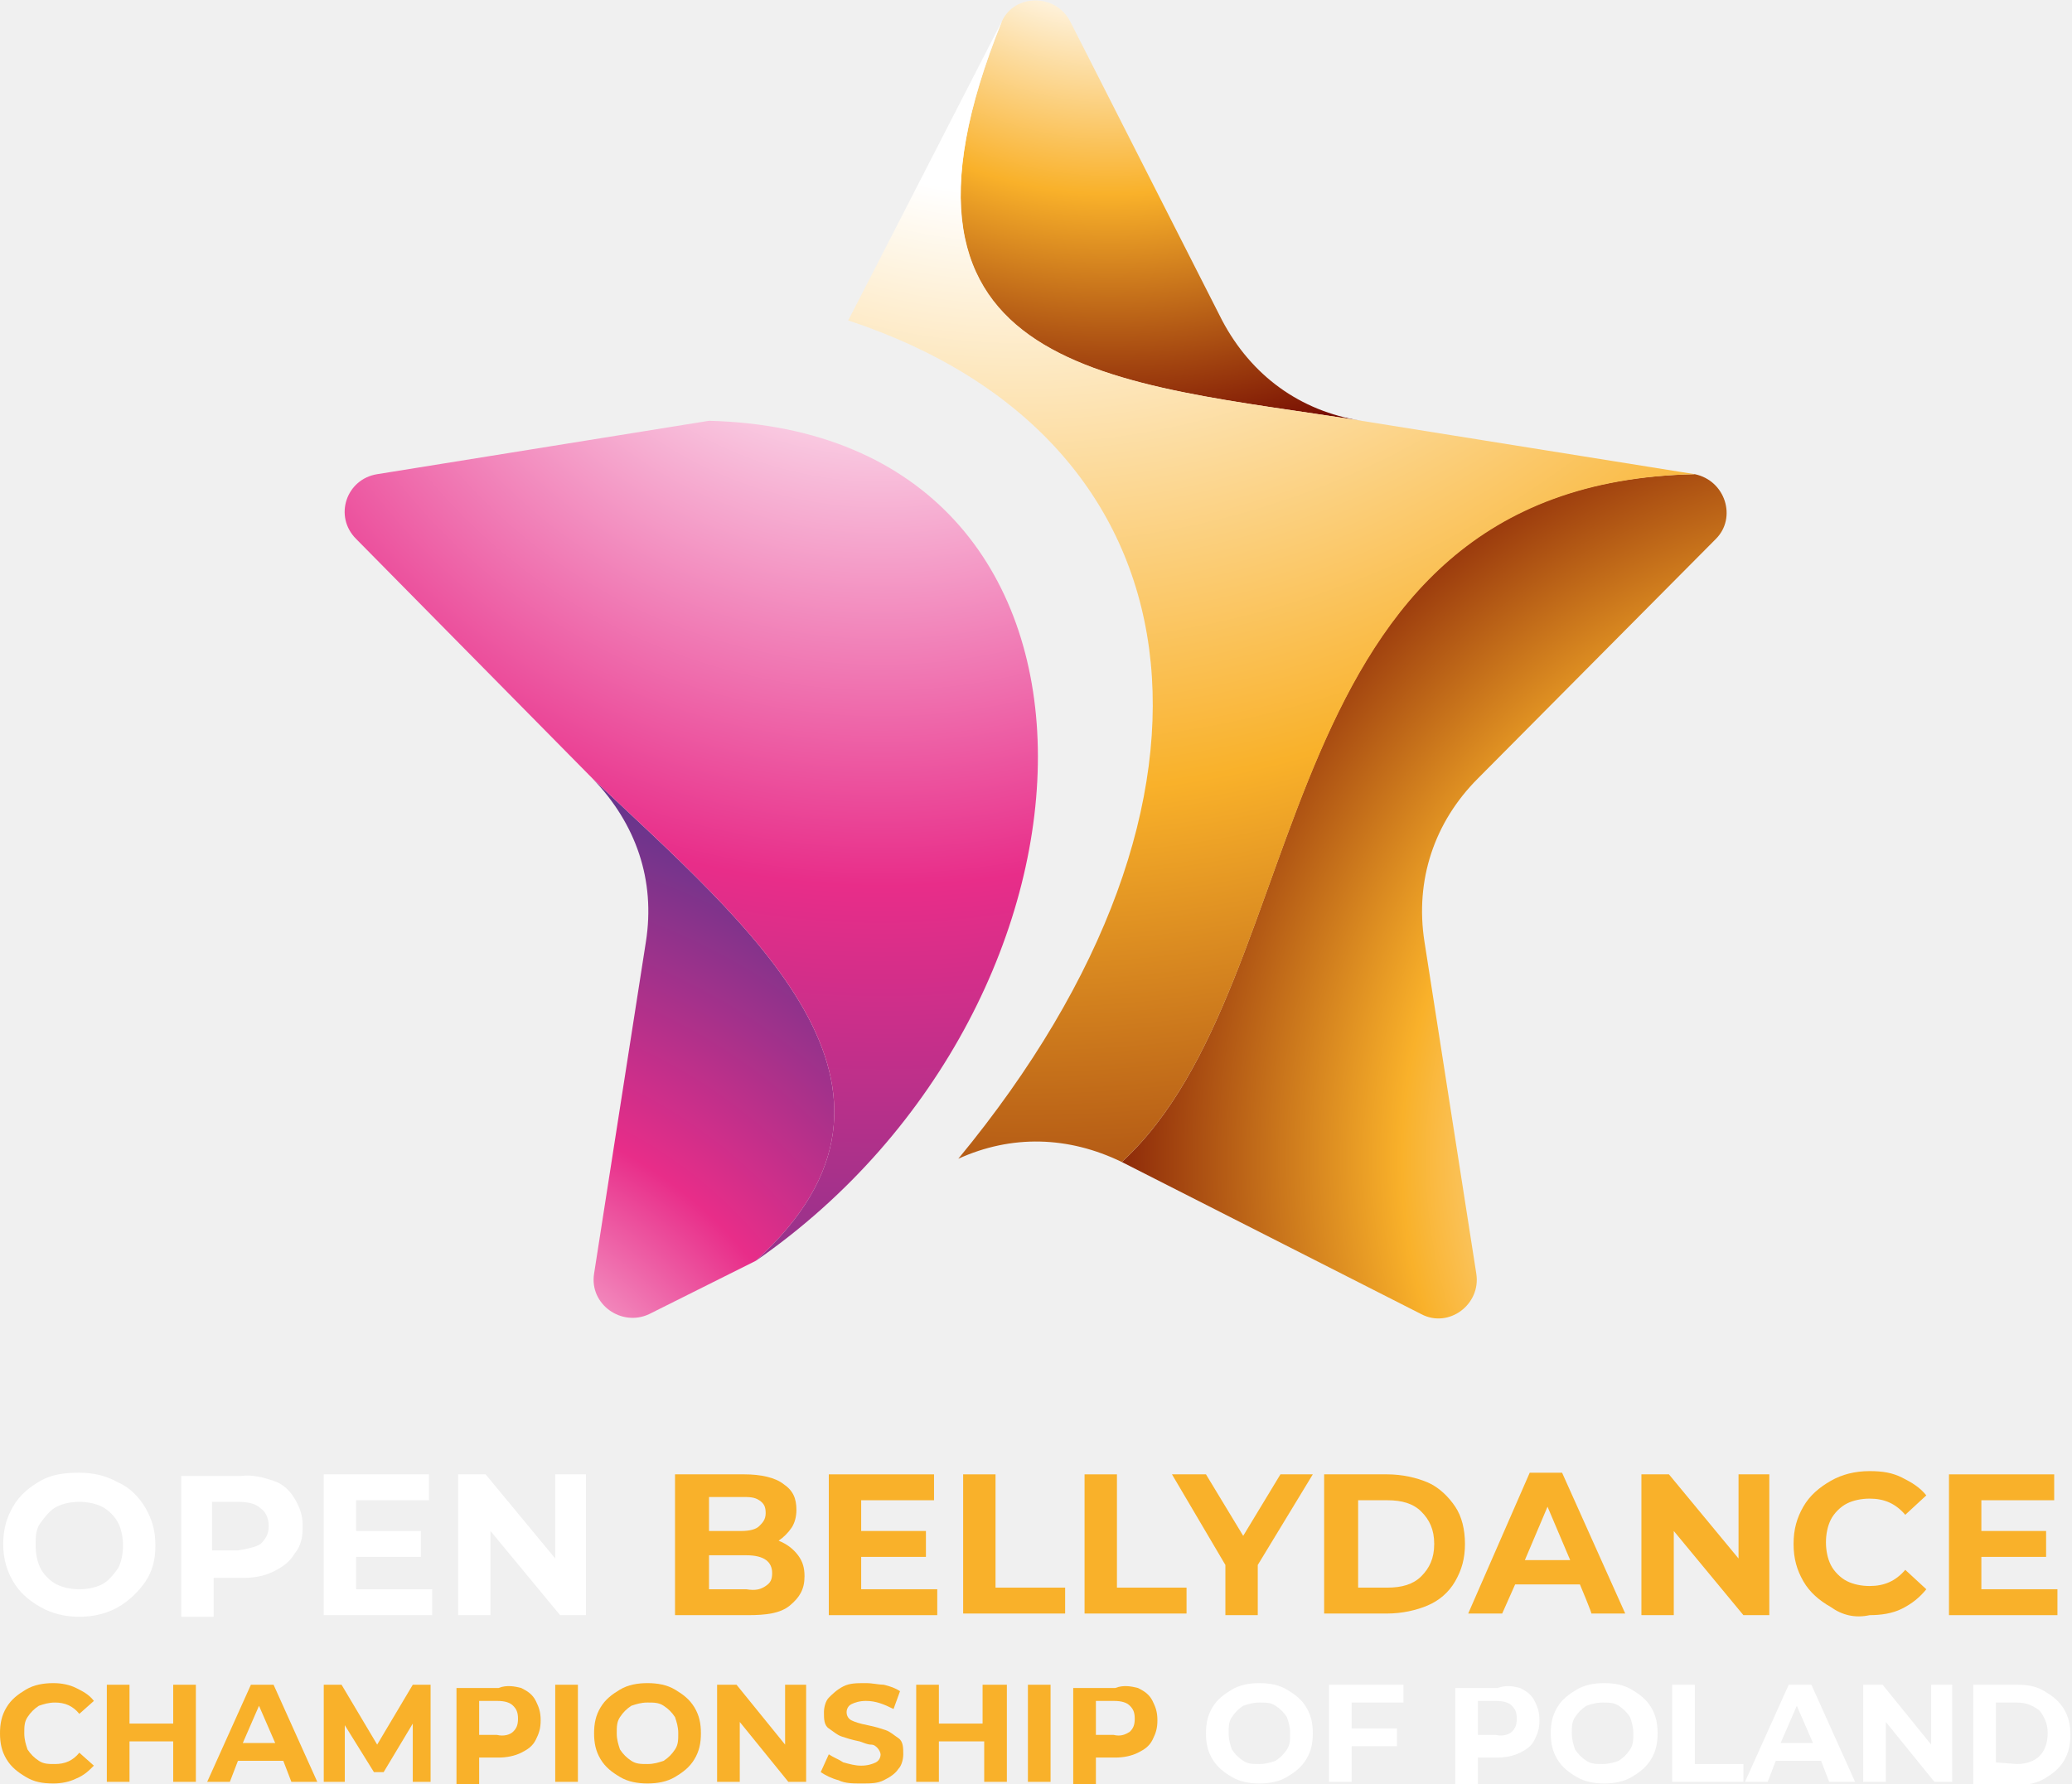
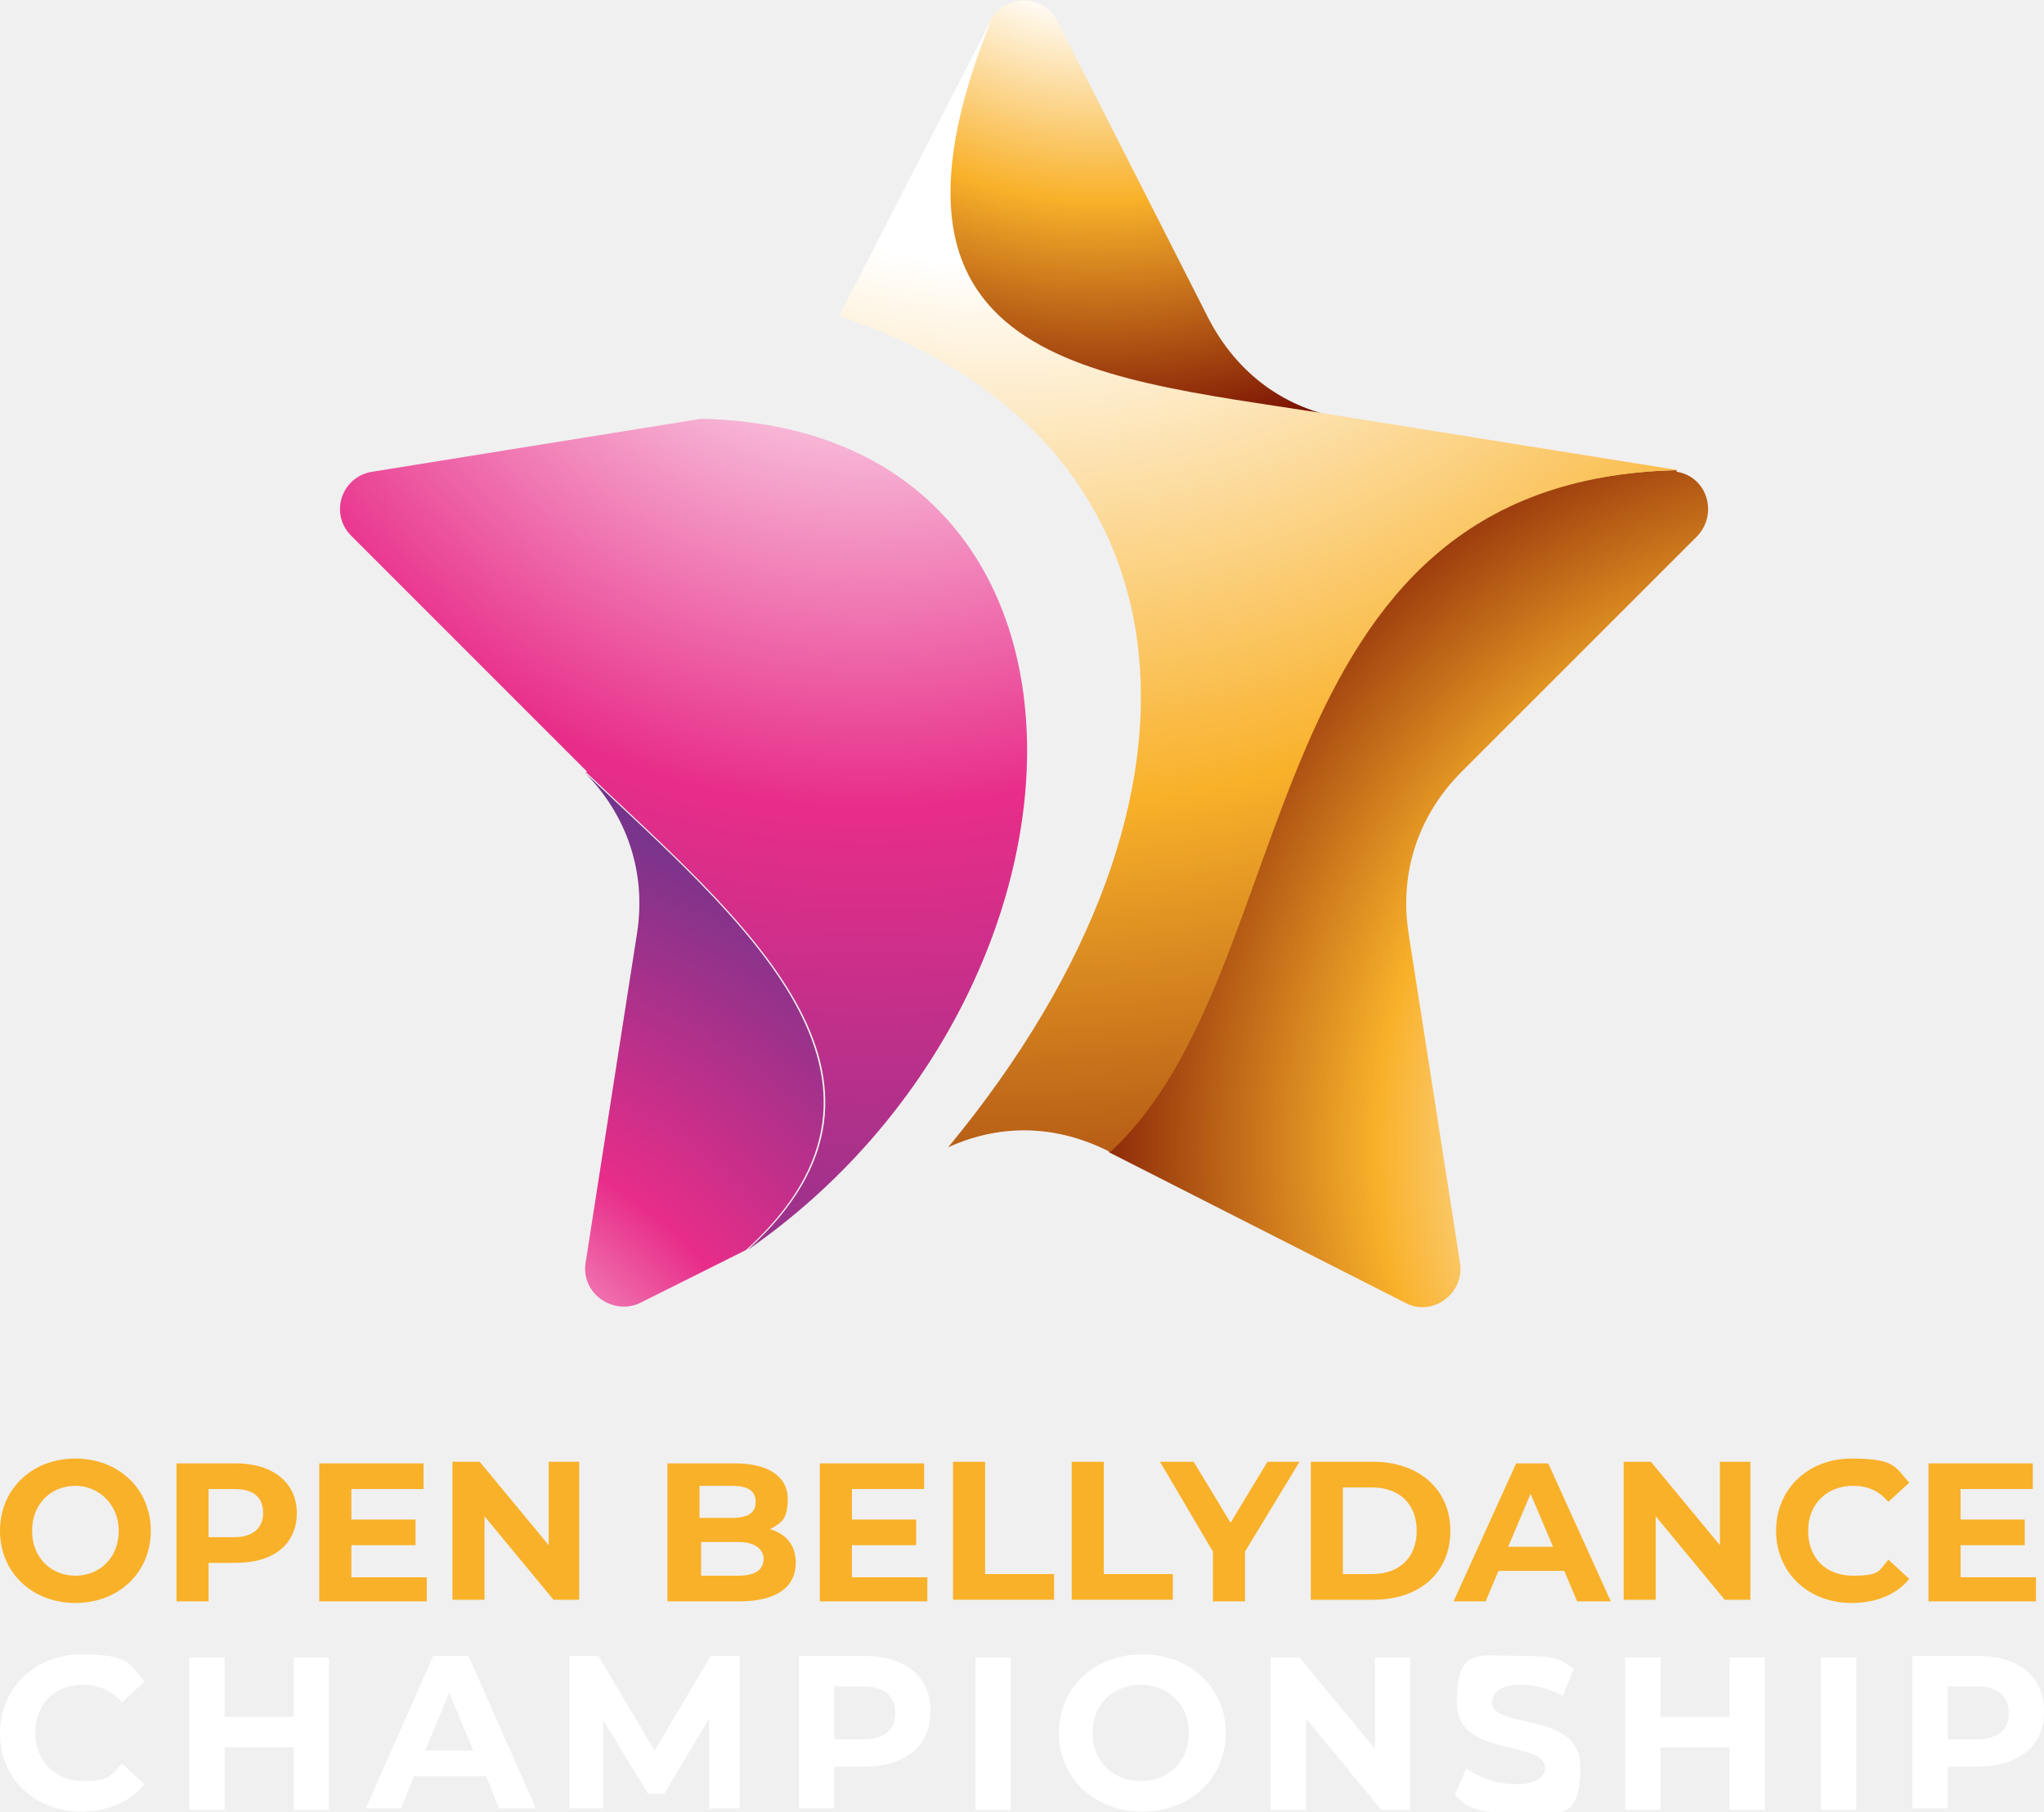
- <svg xmlns="http://www.w3.org/2000/svg" version="1.1" id="Layer_2_00000114756528809916875490000002293545720232282256_" x="0px" y="0px" viewBox="0 0 128 110.2" style="enable-background:new 0 0 128 110.2;" xml:space="preserve">
-   <style type="text/css">
- 	.st0{fill-rule:evenodd;clip-rule:evenodd;fill:url(#SVGID_1_);}
- 	.st1{fill-rule:evenodd;clip-rule:evenodd;fill:url(#SVGID_00000124850571968126546960000015269661903608165822_);}
- 	.st2{fill-rule:evenodd;clip-rule:evenodd;fill:url(#SVGID_00000133487993147397983270000016454717698132036777_);}
- 	.st3{fill-rule:evenodd;clip-rule:evenodd;fill:url(#SVGID_00000079467806571459448610000011172076685302199185_);}
- 	.st4{fill-rule:evenodd;clip-rule:evenodd;fill:url(#SVGID_00000141456107405861227030000001441255031304015242_);}
- 	.st5{fill:#FFFFFF;}
- 	.st6{fill:#F9B12A;}
- </style>
-   <g id="Layer_1-2">
-     <radialGradient id="SVGID_1_" cx="68.64" cy="154.245" r="41.26" gradientTransform="matrix(1 0 0 -1 -5.960464e-08 141.8998)" gradientUnits="userSpaceOnUse">
-       <stop offset="0.26" style="stop-color:#FFFFFF" />
-       <stop offset="0.59" style="stop-color:#F9B12A" />
-       <stop offset="1" style="stop-color:#6F0400" />
+ <svg xmlns="http://www.w3.org/2000/svg" xmlns:xlink="http://www.w3.org/1999/xlink" id="Layer_1" version="1.1" viewBox="0 0 127.4 112.9">
+   <defs>
+     <style>
+       .st0 {
+         fill: url(#radial-gradient1);
+       }
+ 
+       .st0, .st1, .st2, .st3, .st4 {
+         fill-rule: evenodd;
+       }
+ 
+       .st1 {
+         fill: url(#radial-gradient3);
+       }
+ 
+       .st5 {
+         fill: #fff;
+       }
+ 
+       .st2 {
+         fill: url(#radial-gradient2);
+       }
+ 
+       .st3 {
+         fill: url(#radial-gradient4);
+       }
+ 
+       .st6 {
+         fill: #f9b12a;
+       }
+ 
+       .st4 {
+         fill: url(#radial-gradient);
+       }
+     </style>
+     <radialGradient id="radial-gradient" cx="68.5" cy="-12.3" fx="68.5" fy="-12.3" r="41.3" gradientUnits="userSpaceOnUse">
+       <stop offset=".3" stop-color="#fff" />
+       <stop offset=".6" stop-color="#f9b12a" />
+       <stop offset="1" stop-color="#6f0400" />
    </radialGradient>
-     <path class="st0" d="M61.9,1.3C53,23.3,69,23.6,84.1,26c-3.8-0.6-6.8-2.8-8.6-6.2L66.1,1.3C65.2-0.4,62.7-0.4,61.9,1.3L61.9,1.3   L61.9,1.3z" />
-     <radialGradient id="SVGID_00000093167122486949551960000000797804493230243219_" cx="118.47" cy="70.335" r="54.05" gradientTransform="matrix(1 0 0 -1 -5.960464e-08 141.8998)" gradientUnits="userSpaceOnUse">
-       <stop offset="0.26" style="stop-color:#FFFFFF" />
-       <stop offset="0.59" style="stop-color:#F9B12A" />
-       <stop offset="1" style="stop-color:#6F0400" />
+     <radialGradient id="radial-gradient1" cx="118.3" cy="71.6" fx="118.3" fy="71.6" r="54.1" xlink:href="#radial-gradient" />
+     <radialGradient id="radial-gradient2" cx="62.9" cy="-17.3" fx="62.9" fy="-17.3" r="112.5" xlink:href="#radial-gradient" />
+     <radialGradient id="radial-gradient3" cx="25.5" cy="94.5" fx="25.5" fy="94.5" r="48.3" gradientUnits="userSpaceOnUse">
+       <stop offset=".1" stop-color="#fff" />
+       <stop offset=".5" stop-color="#e82d89" />
+       <stop offset="1" stop-color="#67358c" />
    </radialGradient>
-     <path style="fill-rule:evenodd;clip-rule:evenodd;fill:url(#SVGID_00000093167122486949551960000000797804493230243219_);" d="   M104.7,29.3c-26.9,0.5-23.1,31.2-35.4,42.5l18.5,9.4c1.7,0.9,3.7-0.6,3.4-2.5L88,58.2c-0.6-3.8,0.6-7.4,3.3-10.1L106,33.3   C107.3,32,106.6,29.7,104.7,29.3L104.7,29.3L104.7,29.3z" />
-     <radialGradient id="SVGID_00000016789946902276737010000015562097950722427783_" cx="63.06" cy="159.225" r="112.48" gradientTransform="matrix(1 0 0 -1 -5.960464e-08 141.8998)" gradientUnits="userSpaceOnUse">
-       <stop offset="0.26" style="stop-color:#FFFFFF" />
-       <stop offset="0.59" style="stop-color:#F9B12A" />
-       <stop offset="1" style="stop-color:#6F0400" />
-     </radialGradient>
-     <path style="fill-rule:evenodd;clip-rule:evenodd;fill:url(#SVGID_00000016789946902276737010000015562097950722427783_);" d="   M69.3,71.8c12.3-11.3,8.5-41.9,35.4-42.5C97.8,28.2,91,27.1,84.1,26C69.1,23.6,53,23.3,61.9,1.3l-9.5,18.5   c22.1,7.3,25.2,29.5,6.8,51.8C62.5,70.1,66,70.2,69.3,71.8L69.3,71.8L69.3,71.8z" />
-     <radialGradient id="SVGID_00000041979865960056979260000017966746852684155785_" cx="25.69" cy="47.415" r="48.34" gradientTransform="matrix(1 0 0 -1 -5.960464e-08 141.8998)" gradientUnits="userSpaceOnUse">
-       <stop offset="0.13" style="stop-color:#FFFFFF" />
-       <stop offset="0.55" style="stop-color:#E82D89" />
-       <stop offset="0.96" style="stop-color:#67358C" />
-     </radialGradient>
-     <path style="fill-rule:evenodd;clip-rule:evenodd;fill:url(#SVGID_00000041979865960056979260000017966746852684155785_);" d="   M46.7,77.9c11.8-10.7-0.5-20.7-10.1-29.8c2.7,2.8,3.9,6.3,3.3,10.1l-3.2,20.5c-0.3,1.9,1.7,3.3,3.4,2.5L46.7,77.9L46.7,77.9z" />
-     <radialGradient id="SVGID_00000104699209445330008320000003261569893180335779_" cx="54.49" cy="135.705" r="88.3" gradientTransform="matrix(1 0 0 -1 -5.960464e-08 141.8998)" gradientUnits="userSpaceOnUse">
-       <stop offset="0.13" style="stop-color:#FFFFFF" />
-       <stop offset="0.55" style="stop-color:#E82D89" />
-       <stop offset="0.96" style="stop-color:#67358C" />
-     </radialGradient>
-     <path style="fill-rule:evenodd;clip-rule:evenodd;fill:url(#SVGID_00000104699209445330008320000003261569893180335779_);" d="   M36.6,48.1c9.6,9.1,21.9,19.1,10.1,29.8C69.8,61.9,71,26.7,43.8,26l-20.5,3.3c-1.9,0.3-2.7,2.6-1.3,4L36.6,48.1L36.6,48.1z" />
-     <path class="st5" d="M2.5,99.3c-0.7-0.4-1.3-0.9-1.7-1.6s-0.6-1.4-0.6-2.3s0.2-1.6,0.6-2.3s1-1.2,1.7-1.6S4,91,4.9,91   s1.7,0.2,2.4,0.6C8,91.9,8.6,92.5,9,93.2s0.6,1.4,0.6,2.3S9.4,97.1,9,97.7s-1,1.2-1.7,1.6c-0.7,0.4-1.5,0.6-2.4,0.6   S3.2,99.7,2.5,99.3z M6.3,97.9c0.4-0.2,0.7-0.6,1-1c0.2-0.4,0.3-0.9,0.3-1.4s-0.1-1-0.3-1.4c-0.2-0.4-0.6-0.8-1-1   c-0.4-0.2-0.9-0.3-1.4-0.3s-1,0.1-1.4,0.3c-0.4,0.2-0.7,0.6-1,1s-0.3,0.9-0.3,1.4s0.1,1,0.3,1.4s0.6,0.8,1,1s0.9,0.3,1.4,0.3   S5.9,98.1,6.3,97.9z" />
-     <path class="st5" d="M16.9,91.5c0.6,0.2,1,0.6,1.3,1.1c0.3,0.5,0.5,1,0.5,1.7s-0.1,1.2-0.5,1.7c-0.3,0.5-0.7,0.8-1.3,1.1   s-1.2,0.4-2,0.4h-1.7v2.4h-2v-8.7h3.7C15.6,91.1,16.3,91.3,16.9,91.5L16.9,91.5z M16.1,95.4c0.3-0.3,0.5-0.6,0.5-1.1   s-0.2-0.9-0.5-1.1c-0.3-0.3-0.8-0.4-1.4-0.4h-1.6v3h1.6C15.3,95.7,15.8,95.6,16.1,95.4L16.1,95.4z" />
-     <path class="st5" d="M26.7,98.2v1.6H20v-8.7h6.5v1.6H22v1.9h4v1.6h-4v2L26.7,98.2L26.7,98.2z" />
-     <path class="st5" d="M36.2,91.1v8.7h-1.6l-4.3-5.2v5.2h-2v-8.7H30l4.3,5.2v-5.2H36.2L36.2,91.1z" />
-     <path class="st6" d="M49.3,96.1c0.3,0.4,0.4,0.8,0.4,1.3c0,0.8-0.3,1.3-0.9,1.8s-1.5,0.6-2.6,0.6h-4.5v-8.7H46c1,0,1.9,0.2,2.4,0.6   c0.6,0.4,0.8,0.9,0.8,1.6c0,0.4-0.1,0.8-0.3,1.1s-0.5,0.6-0.8,0.8C48.6,95.4,49,95.7,49.3,96.1L49.3,96.1z M43.8,92.6v2h2   c0.5,0,0.9-0.1,1.1-0.3s0.4-0.4,0.4-0.8s-0.1-0.6-0.4-0.8s-0.6-0.2-1.1-0.2H43.8z M47.3,98c0.3-0.2,0.4-0.4,0.4-0.8   c0-0.7-0.5-1.1-1.6-1.1h-2.3v2.1h2.3C46.7,98.3,47,98.2,47.3,98L47.3,98z" />
-     <path class="st6" d="M57.9,98.2v1.6h-6.7v-8.7h6.5v1.6h-4.5v1.9h4v1.6h-4v2L57.9,98.2L57.9,98.2z" />
-     <path class="st6" d="M59.5,91.1h2v7h4.3v1.6h-6.3L59.5,91.1L59.5,91.1z" />
-     <path class="st6" d="M67,91.1h2v7h4.3v1.6H67L67,91.1L67,91.1z" />
-     <path class="st6" d="M77.7,96.7v3.1h-2v-3.1l-3.3-5.6h2.1l2.3,3.8l2.3-3.8h2L77.7,96.7L77.7,96.7z" />
-     <path class="st6" d="M81.8,91.1h3.9c0.9,0,1.8,0.2,2.5,0.5s1.3,0.9,1.7,1.5s0.6,1.4,0.6,2.3s-0.2,1.6-0.6,2.3s-1,1.2-1.7,1.5   s-1.6,0.5-2.5,0.5h-3.9V91.1L81.8,91.1z M85.7,98.1c0.9,0,1.6-0.2,2.1-0.7s0.8-1.1,0.8-2s-0.3-1.5-0.8-2c-0.5-0.5-1.2-0.7-2.1-0.7   h-1.8v5.4H85.7z" />
-     <path class="st6" d="M97.6,97.9h-4l-0.8,1.8h-2.1l3.8-8.7h2l3.9,8.7h-2.1C98.4,99.8,97.6,97.9,97.6,97.9z M97,96.4l-1.4-3.3   l-1.4,3.3C94.2,96.4,97,96.4,97,96.4z" />
-     <path class="st6" d="M109.3,91.1v8.7h-1.6l-4.3-5.2v5.2h-2v-8.7h1.7l4.3,5.2v-5.2H109.3L109.3,91.1z" />
-     <path class="st6" d="M113.1,99.3c-0.7-0.4-1.3-0.9-1.7-1.6c-0.4-0.7-0.6-1.4-0.6-2.3s0.2-1.6,0.6-2.3s1-1.2,1.7-1.6   s1.5-0.6,2.4-0.6c0.8,0,1.4,0.1,2,0.4s1.1,0.6,1.5,1.1l-1.3,1.2c-0.6-0.7-1.3-1-2.2-1c-0.5,0-1,0.1-1.4,0.3c-0.4,0.2-0.8,0.6-1,1   s-0.3,0.9-0.3,1.4s0.1,1,0.3,1.4c0.2,0.4,0.6,0.8,1,1s0.9,0.3,1.4,0.3c0.9,0,1.6-0.3,2.2-1l1.3,1.2c-0.4,0.5-0.9,0.9-1.5,1.2   s-1.3,0.4-2,0.4C114.6,100,113.8,99.8,113.1,99.3L113.1,99.3z" />
-     <path class="st6" d="M127.1,98.2v1.6h-6.7v-8.7h6.5v1.6h-4.5v1.9h4v1.6h-4v2L127.1,98.2L127.1,98.2z" />
-     <path class="st6" d="M1.6,109.8c-0.5-0.3-0.9-0.6-1.2-1.1s-0.4-1-0.4-1.6s0.1-1.1,0.4-1.6c0.3-0.5,0.7-0.8,1.2-1.1   c0.5-0.3,1.1-0.4,1.7-0.4c0.5,0,1,0.1,1.4,0.3s0.8,0.4,1.1,0.8l-0.9,0.8c-0.4-0.5-0.9-0.7-1.5-0.7c-0.4,0-0.7,0.1-1,0.2   c-0.3,0.2-0.5,0.4-0.7,0.7s-0.2,0.6-0.2,1s0.1,0.7,0.2,1c0.2,0.3,0.4,0.5,0.7,0.7s0.6,0.2,1,0.2c0.6,0,1.1-0.2,1.5-0.7l0.9,0.8   c-0.3,0.3-0.6,0.6-1.1,0.8c-0.4,0.2-0.9,0.3-1.4,0.3C2.6,110.2,2.1,110.1,1.6,109.8L1.6,109.8z" />
-     <path class="st6" d="M12.1,104.1v6h-1.4v-2.5H8v2.5H6.6v-6H8v2.4h2.7v-2.4H12.1z" />
-     <path class="st6" d="M17.5,108.8h-2.8l-0.5,1.3h-1.4l2.7-6h1.4l2.7,6H18C18,110.1,17.5,108.8,17.5,108.8z M17,107.7l-1-2.3l-1,2.3   H17L17,107.7z" />
-     <path class="st6" d="M25.5,110.1v-3.6l-1.8,3h-0.6l-1.8-2.9v3.5H20v-6h1.1l2.2,3.7l2.2-3.7h1.1l0,6L25.5,110.1L25.5,110.1z" />
-     <path class="st6" d="M32.2,104.3c0.4,0.2,0.7,0.4,0.9,0.8s0.3,0.7,0.3,1.2s-0.1,0.8-0.3,1.2s-0.5,0.6-0.9,0.8s-0.9,0.3-1.4,0.3   h-1.2v1.7h-1.4v-6h2.6C31.3,104.1,31.8,104.2,32.2,104.3L32.2,104.3z M31.7,107c0.2-0.2,0.3-0.4,0.3-0.8s-0.1-0.6-0.3-0.8   s-0.5-0.3-1-0.3h-1.1v2.1h1.1C31.1,107.3,31.5,107.2,31.7,107z" />
-     <path class="st6" d="M34.3,104.1h1.4v6h-1.4V104.1z" />
-     <path class="st6" d="M38.3,109.8c-0.5-0.3-0.9-0.6-1.2-1.1c-0.3-0.5-0.4-1-0.4-1.6s0.1-1.1,0.4-1.6c0.3-0.5,0.7-0.8,1.2-1.1   s1.1-0.4,1.7-0.4s1.2,0.1,1.7,0.4s0.9,0.6,1.2,1.1s0.4,1,0.4,1.6s-0.1,1.1-0.4,1.6c-0.3,0.5-0.7,0.8-1.2,1.1s-1.1,0.4-1.7,0.4   S38.8,110.1,38.3,109.8z M41,108.8c0.3-0.2,0.5-0.4,0.7-0.7s0.2-0.6,0.2-1s-0.1-0.7-0.2-1c-0.2-0.3-0.4-0.5-0.7-0.7   c-0.3-0.2-0.6-0.2-1-0.2s-0.7,0.1-1,0.2c-0.3,0.2-0.5,0.4-0.7,0.7c-0.2,0.3-0.2,0.6-0.2,1s0.1,0.7,0.2,1c0.2,0.3,0.4,0.5,0.7,0.7   s0.6,0.2,1,0.2S40.7,108.9,41,108.8z" />
-     <path class="st6" d="M49.8,104.1v6h-1.1l-3-3.7v3.7h-1.4v-6h1.2l3,3.7v-3.7C48.5,104.1,49.8,104.1,49.8,104.1z" />
-     <path class="st6" d="M51.8,110c-0.4-0.1-0.8-0.3-1.1-0.5l0.5-1.1c0.3,0.2,0.6,0.3,0.9,0.5c0.4,0.1,0.7,0.2,1.1,0.2   c0.4,0,0.7-0.1,0.9-0.2c0.2-0.1,0.3-0.3,0.3-0.5c0-0.1-0.1-0.3-0.2-0.4c-0.1-0.1-0.2-0.2-0.4-0.2s-0.4-0.1-0.7-0.2   c-0.5-0.1-0.8-0.2-1.1-0.3c-0.3-0.1-0.5-0.3-0.8-0.5s-0.3-0.6-0.3-1c0-0.3,0.1-0.7,0.3-0.9s0.5-0.5,0.9-0.7   c0.4-0.2,0.8-0.2,1.4-0.2c0.4,0,0.8,0.1,1.1,0.1c0.4,0.1,0.7,0.2,1,0.4l-0.4,1.1c-0.6-0.3-1.1-0.5-1.7-0.5c-0.4,0-0.7,0.1-0.9,0.2   c-0.2,0.1-0.3,0.3-0.3,0.5s0.1,0.4,0.3,0.5s0.5,0.2,1,0.3c0.5,0.1,0.8,0.2,1.1,0.3c0.3,0.1,0.5,0.3,0.8,0.5s0.3,0.6,0.3,1   c0,0.3-0.1,0.7-0.3,0.9c-0.2,0.3-0.5,0.5-0.9,0.7c-0.4,0.2-0.8,0.2-1.4,0.2C52.7,110.2,52.2,110.2,51.8,110L51.8,110z" />
-     <path class="st6" d="M62.2,104.1v6h-1.4v-2.5H58v2.5h-1.4v-6H58v2.4h2.7v-2.4H62.2z" />
-     <path class="st6" d="M63.5,104.1h1.4v6h-1.4C63.5,110.1,63.5,104.1,63.5,104.1z" />
-     <path class="st6" d="M70.3,104.3c0.4,0.2,0.7,0.4,0.9,0.8s0.3,0.7,0.3,1.2s-0.1,0.8-0.3,1.2s-0.5,0.6-0.9,0.8s-0.9,0.3-1.4,0.3   h-1.2v1.7h-1.4v-6h2.6C69.4,104.1,69.9,104.2,70.3,104.3L70.3,104.3z M69.8,107c0.2-0.2,0.3-0.4,0.3-0.8s-0.1-0.6-0.3-0.8   s-0.5-0.3-1-0.3h-1.1v2.1h1.1C69.2,107.3,69.5,107.2,69.8,107z" />
-     <path class="st5" d="M76.1,109.8c-0.5-0.3-0.9-0.6-1.2-1.1c-0.3-0.5-0.4-1-0.4-1.6s0.1-1.1,0.4-1.6c0.3-0.5,0.7-0.8,1.2-1.1   s1.1-0.4,1.7-0.4s1.2,0.1,1.7,0.4s0.9,0.6,1.2,1.1s0.4,1,0.4,1.6s-0.1,1.1-0.4,1.6c-0.3,0.5-0.7,0.8-1.2,1.1s-1.1,0.4-1.7,0.4   S76.6,110.1,76.1,109.8z M78.8,108.8c0.3-0.2,0.5-0.4,0.7-0.7c0.2-0.3,0.2-0.6,0.2-1s-0.1-0.7-0.2-1c-0.2-0.3-0.4-0.5-0.7-0.7   c-0.3-0.2-0.6-0.2-1-0.2s-0.7,0.1-1,0.2c-0.3,0.2-0.5,0.4-0.7,0.7c-0.2,0.3-0.2,0.6-0.2,1s0.1,0.7,0.2,1c0.2,0.3,0.4,0.5,0.7,0.7   s0.6,0.2,1,0.2S78.5,108.9,78.8,108.8z" />
-     <path class="st5" d="M83.5,105.2v1.6h2.8v1.1h-2.8v2.2h-1.4v-6h4.6v1.1C86.6,105.2,83.5,105.2,83.5,105.2z" />
-     <path class="st5" d="M93.9,104.3c0.4,0.2,0.7,0.4,0.9,0.8s0.3,0.7,0.3,1.2s-0.1,0.8-0.3,1.2s-0.5,0.6-0.9,0.8s-0.9,0.3-1.4,0.3   h-1.2v1.7h-1.4v-6h2.6C93.1,104.1,93.5,104.2,93.9,104.3L93.9,104.3z M93.4,107c0.2-0.2,0.3-0.4,0.3-0.8s-0.1-0.6-0.3-0.8   s-0.5-0.3-1-0.3h-1.1v2.1h1.1C92.8,107.3,93.2,107.2,93.4,107z" />
-     <path class="st5" d="M97.4,109.8c-0.5-0.3-0.9-0.6-1.2-1.1c-0.3-0.5-0.4-1-0.4-1.6s0.1-1.1,0.4-1.6c0.3-0.5,0.7-0.8,1.2-1.1   s1.1-0.4,1.7-0.4s1.2,0.1,1.7,0.4s0.9,0.6,1.2,1.1s0.4,1,0.4,1.6s-0.1,1.1-0.4,1.6c-0.3,0.5-0.7,0.8-1.2,1.1s-1.1,0.4-1.7,0.4   S97.9,110.1,97.4,109.8z M100,108.8c0.3-0.2,0.5-0.4,0.7-0.7c0.2-0.3,0.2-0.6,0.2-1s-0.1-0.7-0.2-1c-0.2-0.3-0.4-0.5-0.7-0.7   c-0.3-0.2-0.6-0.2-1-0.2s-0.7,0.1-1,0.2c-0.3,0.2-0.5,0.4-0.7,0.7c-0.2,0.3-0.2,0.6-0.2,1s0.1,0.7,0.2,1c0.2,0.3,0.4,0.5,0.7,0.7   s0.6,0.2,1,0.2S99.7,108.9,100,108.8z" />
-     <path class="st5" d="M103.3,104.1h1.4v4.9h3v1.1h-4.4V104.1L103.3,104.1z" />
-     <path class="st5" d="M112.5,108.8h-2.8l-0.5,1.3h-1.4l2.7-6h1.4l2.7,6H113L112.5,108.8z M112,107.7l-1-2.3l-1,2.3H112L112,107.7z" />
-     <path class="st5" d="M120.6,104.1v6h-1.1l-3-3.7v3.7h-1.4v-6h1.2l3,3.7v-3.7H120.6z" />
-     <path class="st5" d="M121.9,104.1h2.7c0.7,0,1.2,0.1,1.7,0.4s0.9,0.6,1.2,1.1s0.4,1,0.4,1.6s-0.1,1.1-0.4,1.6s-0.7,0.8-1.2,1.1   s-1.1,0.4-1.7,0.4h-2.7V104.1L121.9,104.1z M124.6,109c0.6,0,1.1-0.2,1.4-0.5s0.5-0.8,0.5-1.4s-0.2-1-0.5-1.4   c-0.4-0.3-0.8-0.5-1.4-0.5h-1.3v3.7L124.6,109L124.6,109z" />
+     <radialGradient id="radial-gradient4" cx="54.3" cy="6.2" fx="54.3" fy="6.2" r="88.3" xlink:href="#radial-gradient3" />
+   </defs>
+   <g>
+     <g>
+       <path class="st4" d="M61.7,1.3c-8.9,22,7.2,22.3,22.2,24.8-3.8-.6-6.8-2.8-8.6-6.3L65.9,1.3c-.9-1.7-3.3-1.7-4.2,0h0Z" />
+       <path class="st0" d="M104.5,29.3c-26.9.6-23.1,31.2-35.4,42.5l18.5,9.4c1.7.9,3.7-.6,3.4-2.5l-3.2-20.5c-.6-3.8.6-7.4,3.3-10.1l14.7-14.7c1.3-1.4.6-3.7-1.3-4h0Z" />
+       <path class="st2" d="M69.2,71.8c12.3-11.3,8.5-41.9,35.4-42.5-6.9-1.1-13.7-2.2-20.6-3.3-15.1-2.5-31.1-2.7-22.2-24.8l-9.5,18.5c22.1,7.3,25.2,29.5,6.8,51.8,3.3-1.5,6.8-1.4,10.1.3h0Z" />
+     </g>
+     <g>
+       <path class="st1" d="M46.5,77.9c11.8-10.7-.5-20.7-10.1-29.8,2.7,2.7,3.9,6.3,3.3,10.1l-3.2,20.5c-.3,1.9,1.7,3.3,3.4,2.5l6.6-3.3Z" />
+       <path class="st3" d="M36.5,48.1c9.6,9.1,21.9,19.1,10.1,29.8,23.1-16,24.3-51.2-2.9-51.8l-20.5,3.3c-1.9.3-2.7,2.6-1.3,4l14.7,14.7Z" />
+     </g>
+   </g>
+   <g>
+     <path class="st6" d="M0,95.4c0-2.6,2-4.5,4.7-4.5s4.7,1.9,4.7,4.5-2,4.5-4.7,4.5-4.7-1.9-4.7-4.5ZM7.4,95.4c0-1.6-1.2-2.8-2.7-2.8s-2.7,1.1-2.7,2.8,1.2,2.8,2.7,2.8,2.7-1.1,2.7-2.8Z" />
+     <path class="st6" d="M18.5,94.3c0,1.9-1.4,3.1-3.8,3.1h-1.7v2.4h-2v-8.6h3.7c2.3,0,3.8,1.2,3.8,3.1ZM16.4,94.3c0-1-.6-1.5-1.8-1.5h-1.6v3h1.6c1.2,0,1.8-.6,1.8-1.5Z" />
+     <path class="st6" d="M26.6,98.2v1.6h-6.7v-8.6h6.5v1.6h-4.5v1.9h4v1.6h-4v2h4.7Z" />
+     <path class="st6" d="M36.1,91.1v8.6h-1.6l-4.3-5.2v5.2h-2v-8.6h1.7l4.3,5.2v-5.2h2Z" />
+     <path class="st6" d="M49.6,97.4c0,1.5-1.2,2.4-3.5,2.4h-4.5v-8.6h4.2c2.2,0,3.3.9,3.3,2.2s-.4,1.5-1.1,1.9c1,.3,1.6,1,1.6,2.1ZM43.6,92.6v2h2c1,0,1.5-.3,1.5-1s-.5-1-1.5-1h-2ZM47.6,97.2c0-.7-.6-1.1-1.6-1.1h-2.3v2.1h2.3c1,0,1.6-.3,1.6-1.1Z" />
+     <path class="st6" d="M57.8,98.2v1.6h-6.7v-8.6h6.5v1.6h-4.5v1.9h4v1.6h-4v2h4.7Z" />
+     <path class="st6" d="M59.4,91.1h2v7h4.3v1.6h-6.3v-8.6Z" />
+     <path class="st6" d="M66.8,91.1h2v7h4.3v1.6h-6.3v-8.6Z" />
+     <path class="st6" d="M77.6,96.7v3.1h-2v-3.1l-3.3-5.6h2.1l2.3,3.8,2.3-3.8h2l-3.4,5.6Z" />
+     <path class="st6" d="M81.7,91.1h3.9c2.8,0,4.8,1.7,4.8,4.3s-1.9,4.3-4.8,4.3h-3.9v-8.6ZM85.5,98.1c1.7,0,2.8-1,2.8-2.7s-1.1-2.7-2.8-2.7h-1.8v5.4h1.8Z" />
+     <path class="st6" d="M97.4,97.9h-4l-.8,1.9h-2l3.9-8.6h2l3.9,8.6h-2.1l-.8-1.9ZM96.8,96.4l-1.4-3.3-1.4,3.3h2.7Z" />
+     <path class="st6" d="M109.1,91.1v8.6h-1.6l-4.3-5.2v5.2h-2v-8.6h1.7l4.3,5.2v-5.2h2Z" />
+     <path class="st6" d="M110.7,95.4c0-2.6,2-4.5,4.7-4.5s2.7.5,3.6,1.5l-1.3,1.2c-.6-.7-1.3-1-2.2-1-1.6,0-2.8,1.1-2.8,2.8s1.1,2.8,2.8,2.8,1.6-.3,2.2-1l1.3,1.2c-.8,1-2.1,1.5-3.6,1.5-2.7,0-4.7-1.9-4.7-4.5Z" />
+     <path class="st6" d="M126.9,98.2v1.6h-6.7v-8.6h6.5v1.6h-4.5v1.9h4v1.6h-4v2h4.7Z" />
+     <path class="st5" d="M0,108c0-2.8,2.2-4.9,5.1-4.9s3,.6,3.9,1.7l-1.4,1.3c-.6-.7-1.4-1.1-2.4-1.1-1.8,0-3,1.2-3,3s1.3,3,3,3,1.7-.4,2.4-1.1l1.4,1.3c-.9,1.1-2.3,1.7-3.9,1.7-2.9,0-5.1-2-5.1-4.9Z" />
+     <path class="st5" d="M20.5,103.3v9.5h-2.2v-3.9h-4.3v3.9h-2.2v-9.5h2.2v3.7h4.3v-3.7h2.2Z" />
+     <path class="st5" d="M30.2,110.7h-4.4l-.8,2h-2.2l4.2-9.5h2.2l4.2,9.5h-2.3l-.8-2ZM29.5,109.1l-1.5-3.6-1.5,3.6h3Z" />
+     <path class="st5" d="M44.2,112.8v-5.7s-2.8,4.7-2.8,4.7h-1l-2.8-4.6v5.5h-2.1v-9.5h1.8l3.5,5.9,3.5-5.9h1.8v9.5s-2,0-2,0Z" />
+     <path class="st5" d="M58,106.7c0,2.1-1.6,3.4-4.1,3.4h-1.9v2.6h-2.2v-9.5h4.1c2.5,0,4.1,1.3,4.1,3.4ZM55.8,106.7c0-1-.7-1.6-2-1.6h-1.8v3.3h1.8c1.3,0,2-.6,2-1.6Z" />
+     <path class="st5" d="M60.8,103.3h2.2v9.5h-2.2v-9.5Z" />
+     <path class="st5" d="M66,108c0-2.8,2.2-4.9,5.2-4.9s5.2,2.1,5.2,4.9-2.2,4.9-5.2,4.9-5.2-2.1-5.2-4.9ZM74.1,108c0-1.8-1.3-3-3-3s-3,1.2-3,3,1.3,3,3,3,3-1.2,3-3Z" />
+     <path class="st5" d="M87.9,103.3v9.5h-1.8l-4.7-5.7v5.7h-2.2v-9.5h1.8l4.7,5.7v-5.7h2.2Z" />
+     <path class="st5" d="M90.7,111.8l.7-1.6c.8.6,2,1,3.1,1s1.8-.4,1.8-1c0-1.8-5.5-.6-5.5-4.1s1.3-2.9,4-2.9,2.4.3,3.3.8l-.7,1.7c-.9-.5-1.8-.7-2.6-.7-1.3,0-1.8.5-1.8,1.1,0,1.7,5.5.5,5.5,4s-1.3,2.9-4,2.9-3-.4-3.8-1.1Z" />
+     <path class="st5" d="M110,103.3v9.5h-2.2v-3.9h-4.3v3.9h-2.2v-9.5h2.2v3.7h4.3v-3.7h2.2Z" />
+     <path class="st5" d="M113.5,103.3h2.2v9.5h-2.2v-9.5Z" />
+     <path class="st5" d="M127.4,106.7c0,2.1-1.6,3.4-4.1,3.4h-1.9v2.6h-2.2v-9.5h4.1c2.5,0,4.1,1.3,4.1,3.4ZM125.2,106.7c0-1-.7-1.6-2-1.6h-1.8v3.3h1.8c1.3,0,2-.6,2-1.6Z" />
  </g>
</svg>
